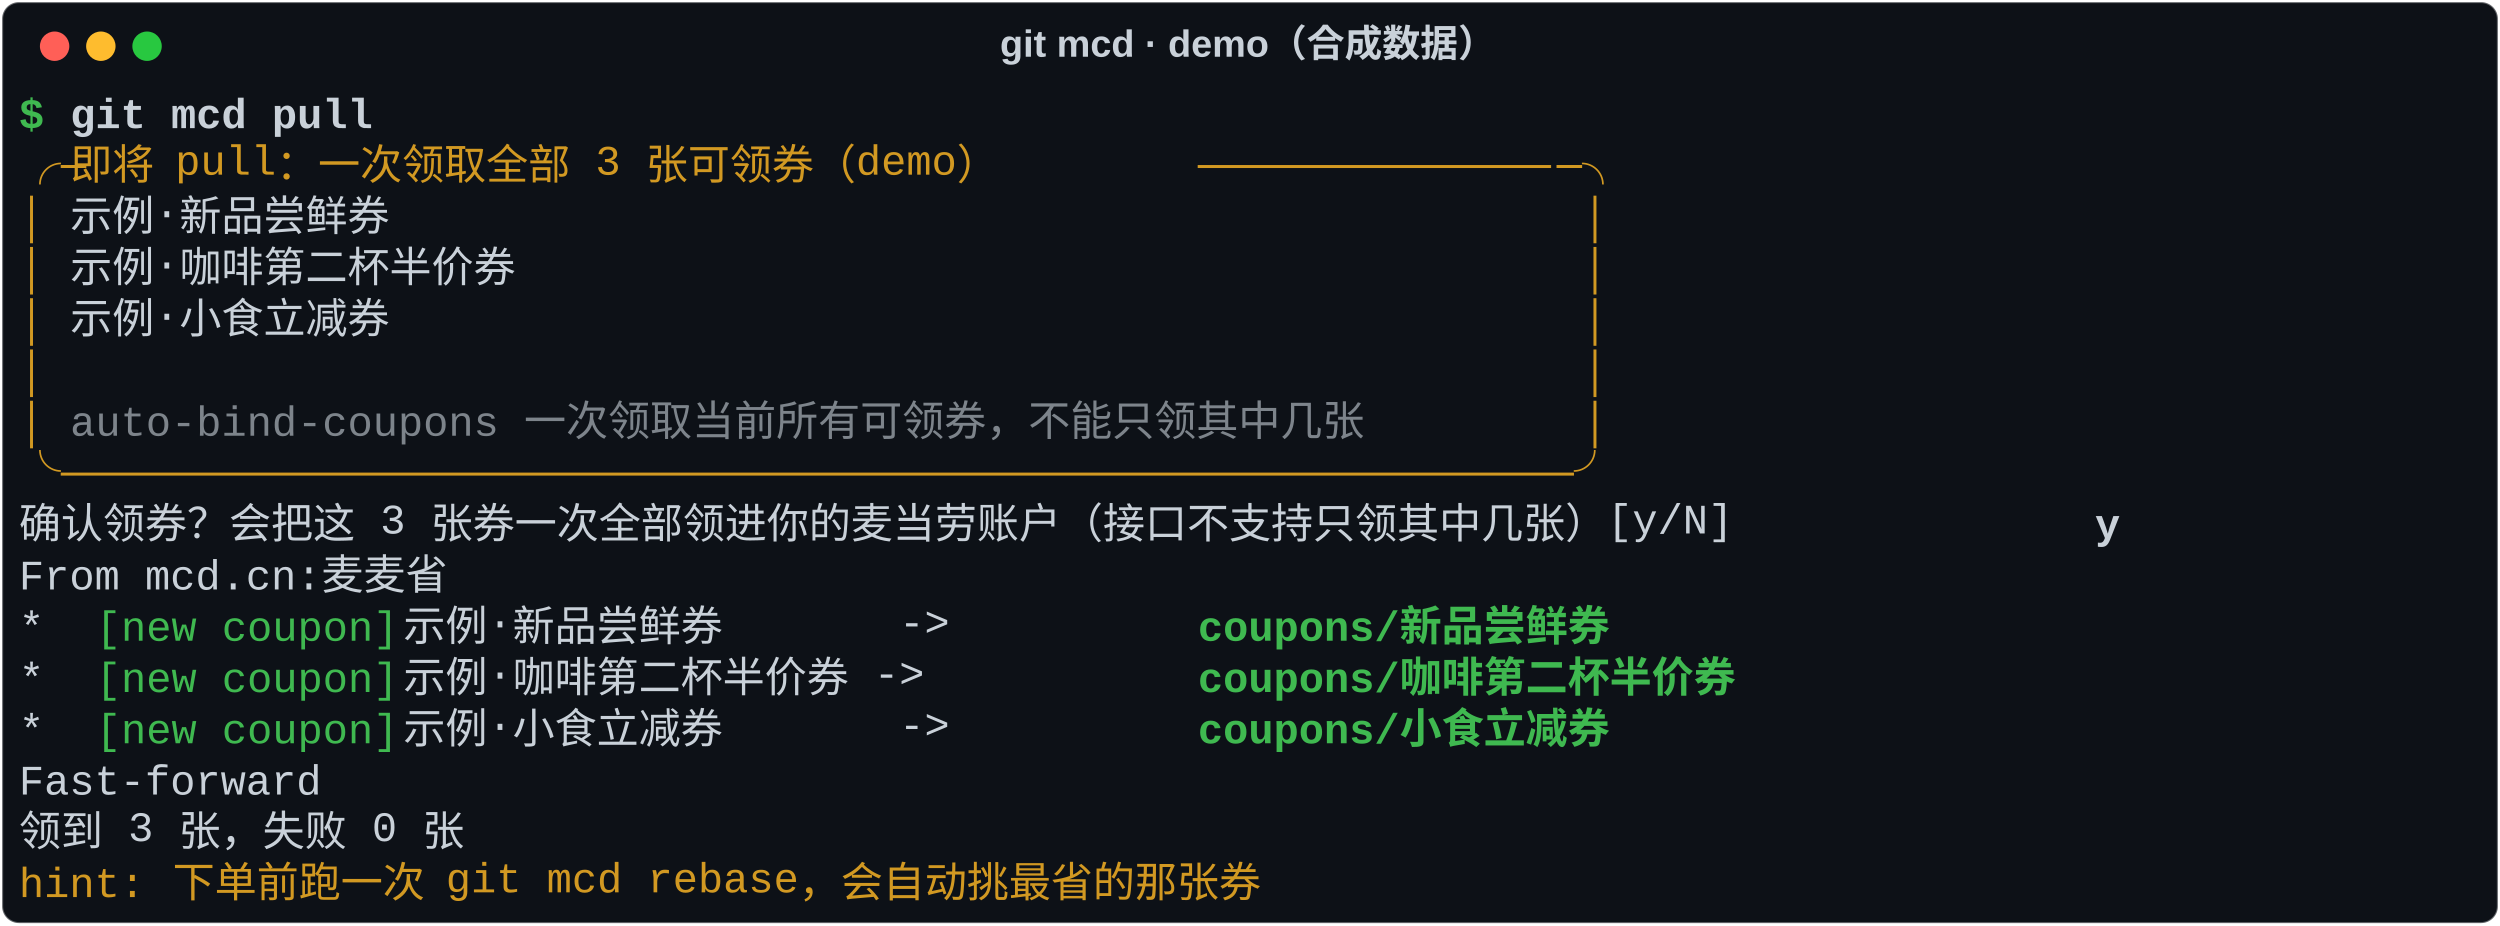
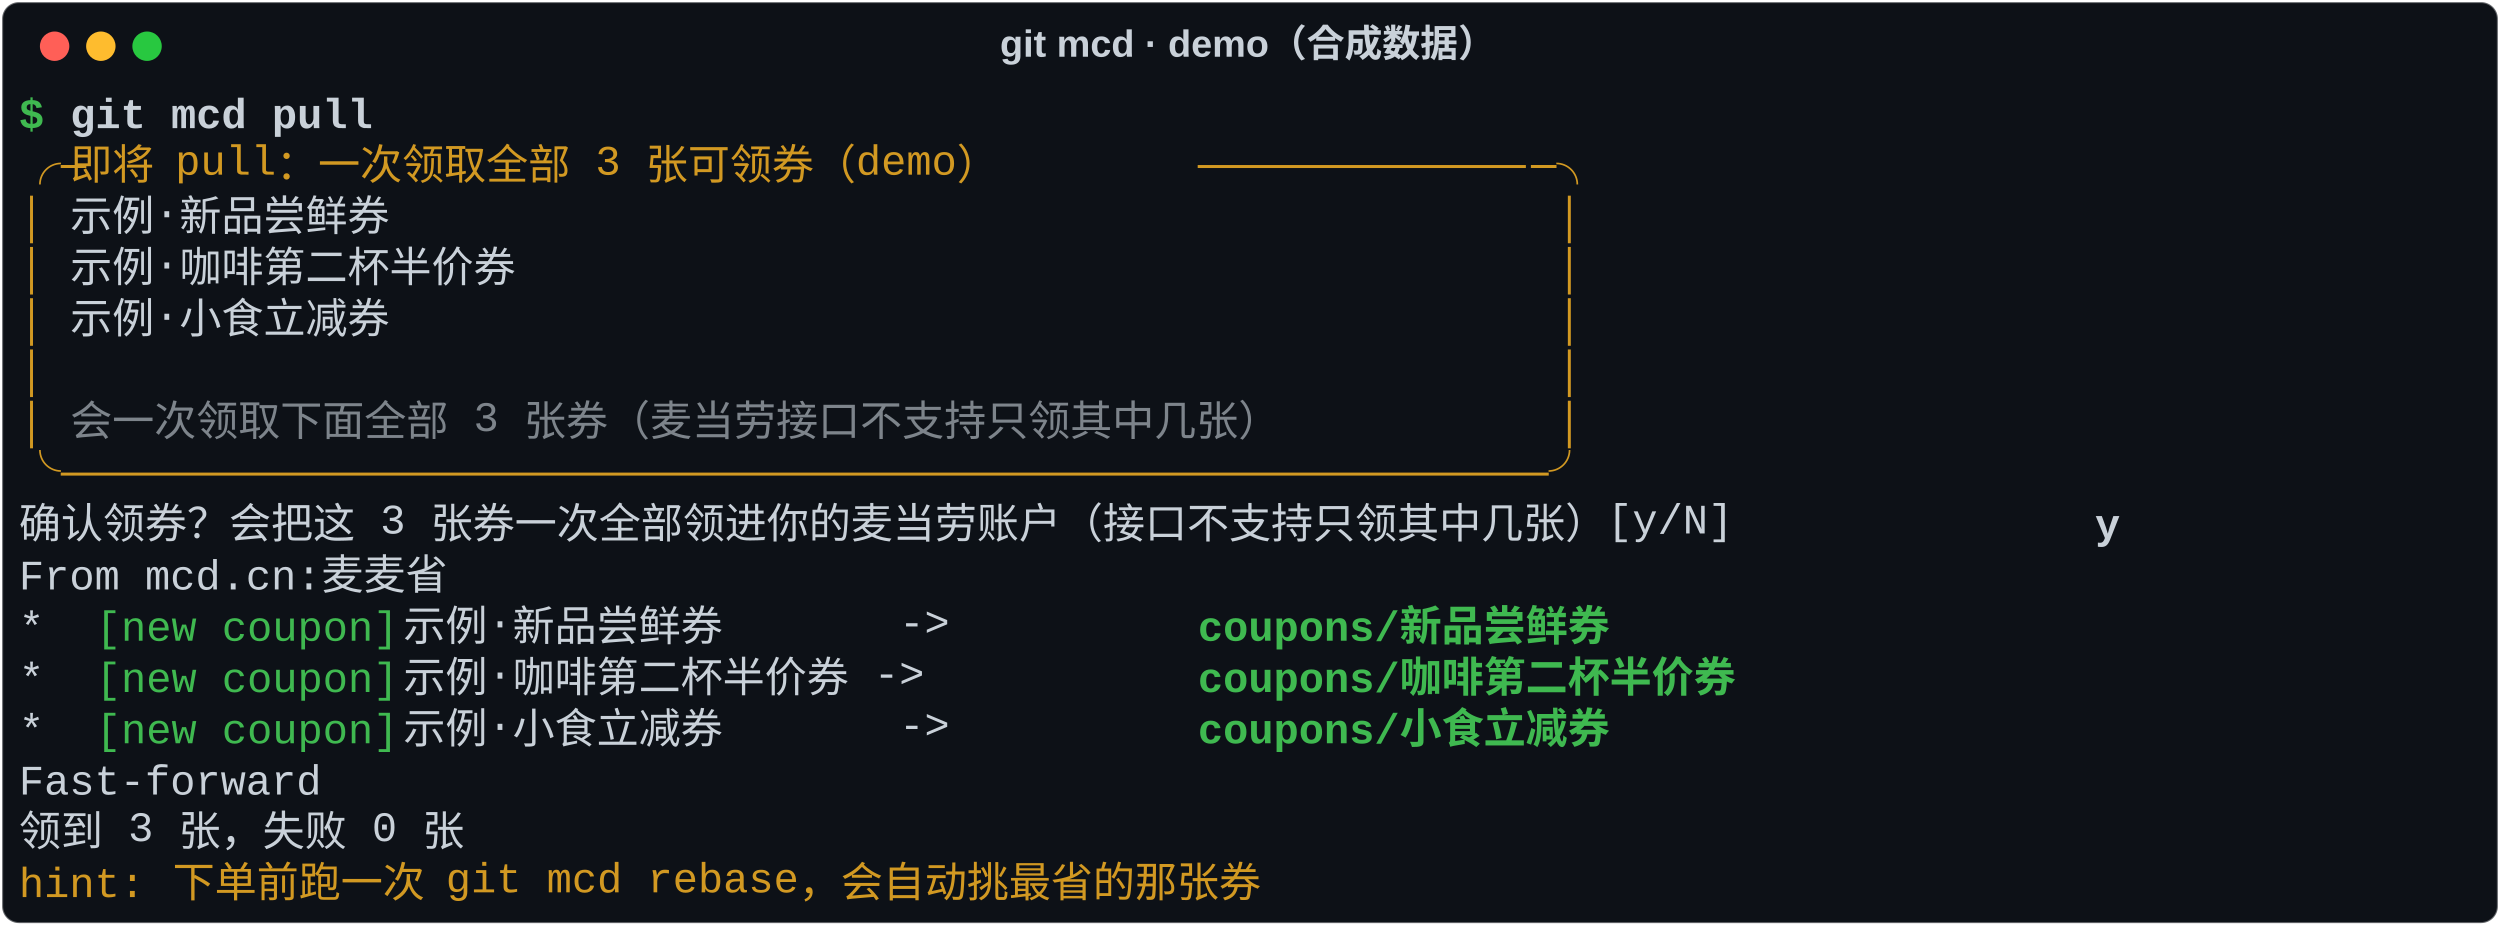
<svg xmlns="http://www.w3.org/2000/svg" class="rich-terminal" viewBox="0 0 1190 440.4">
  <style>

-     .terminal-2461777208-matrix {
+     .terminal-2081735150-matrix {
        font-family: "SFMono-Regular", Menlo, Consolas, "Liberation Mono", "Noto Sans Mono CJK SC", monospace;
        font-size: 20px;
        line-height: 24.4px;
        font-variant-east-asian: full-width;
    }

-     .terminal-2461777208-title {
+     .terminal-2081735150-title {
        font-size: 18px;
        font-weight: bold;
        font-family: arial;
    }

-     .terminal-2461777208-r1 { fill: #3fb950;font-weight: bold }
- .terminal-2461777208-r2 { fill: #c9d1d9;font-weight: bold }
- .terminal-2461777208-r3 { fill: #c9d1d9 }
- .terminal-2461777208-r4 { fill: #d29922 }
- .terminal-2461777208-r5 { fill: #7d848b }
- .terminal-2461777208-r6 { fill: #3fb950 }
+     .terminal-2081735150-r1 { fill: #3fb950;font-weight: bold }
+ .terminal-2081735150-r2 { fill: #c9d1d9;font-weight: bold }
+ .terminal-2081735150-r3 { fill: #c9d1d9 }
+ .terminal-2081735150-r4 { fill: #d29922 }
+ .terminal-2081735150-r5 { fill: #7d848b }
+ .terminal-2081735150-r6 { fill: #3fb950 }
    </style>
  <defs>
-     <clipPath id="terminal-2461777208-clip-terminal">
+     <clipPath id="terminal-2081735150-clip-terminal">
      <rect x="0" y="0" width="1170.2" height="389.4" />
    </clipPath>
-     <clipPath id="terminal-2461777208-line-0">
+     <clipPath id="terminal-2081735150-line-0">
      <rect x="0" y="1.5" width="1171.2" height="24.65" />
    </clipPath>
-     <clipPath id="terminal-2461777208-line-1">
+     <clipPath id="terminal-2081735150-line-1">
      <rect x="0" y="25.9" width="1171.2" height="24.65" />
    </clipPath>
-     <clipPath id="terminal-2461777208-line-2">
+     <clipPath id="terminal-2081735150-line-2">
      <rect x="0" y="50.3" width="1171.2" height="24.65" />
    </clipPath>
-     <clipPath id="terminal-2461777208-line-3">
+     <clipPath id="terminal-2081735150-line-3">
      <rect x="0" y="74.7" width="1171.2" height="24.65" />
    </clipPath>
-     <clipPath id="terminal-2461777208-line-4">
+     <clipPath id="terminal-2081735150-line-4">
      <rect x="0" y="99.1" width="1171.2" height="24.65" />
    </clipPath>
-     <clipPath id="terminal-2461777208-line-5">
+     <clipPath id="terminal-2081735150-line-5">
      <rect x="0" y="123.5" width="1171.2" height="24.65" />
    </clipPath>
-     <clipPath id="terminal-2461777208-line-6">
+     <clipPath id="terminal-2081735150-line-6">
      <rect x="0" y="147.9" width="1171.2" height="24.65" />
    </clipPath>
-     <clipPath id="terminal-2461777208-line-7">
+     <clipPath id="terminal-2081735150-line-7">
      <rect x="0" y="172.3" width="1171.2" height="24.65" />
    </clipPath>
-     <clipPath id="terminal-2461777208-line-8">
+     <clipPath id="terminal-2081735150-line-8">
      <rect x="0" y="196.7" width="1171.2" height="24.65" />
    </clipPath>
-     <clipPath id="terminal-2461777208-line-9">
+     <clipPath id="terminal-2081735150-line-9">
      <rect x="0" y="221.1" width="1171.2" height="24.65" />
    </clipPath>
-     <clipPath id="terminal-2461777208-line-10">
+     <clipPath id="terminal-2081735150-line-10">
      <rect x="0" y="245.5" width="1171.2" height="24.65" />
    </clipPath>
-     <clipPath id="terminal-2461777208-line-11">
+     <clipPath id="terminal-2081735150-line-11">
      <rect x="0" y="269.9" width="1171.2" height="24.65" />
    </clipPath>
-     <clipPath id="terminal-2461777208-line-12">
+     <clipPath id="terminal-2081735150-line-12">
      <rect x="0" y="294.3" width="1171.2" height="24.65" />
    </clipPath>
-     <clipPath id="terminal-2461777208-line-13">
+     <clipPath id="terminal-2081735150-line-13">
      <rect x="0" y="318.7" width="1171.2" height="24.65" />
    </clipPath>
-     <clipPath id="terminal-2461777208-line-14">
+     <clipPath id="terminal-2081735150-line-14">
      <rect x="0" y="343.1" width="1171.2" height="24.65" />
    </clipPath>
  </defs>
  <rect fill="#0d1117" stroke="rgba(255,255,255,0.35)" stroke-width="1" x="1" y="1" width="1188" height="438.4" rx="8" />
-   <text class="terminal-2461777208-title" fill="#c9d1d9" text-anchor="middle" x="594" y="27">git mcd · demo（合成数据）</text>
+   <text class="terminal-2081735150-title" fill="#c9d1d9" text-anchor="middle" x="594" y="27">git mcd · demo（合成数据）</text>
  <g transform="translate(26,22)">
    <circle cx="0" cy="0" r="7" fill="#ff5f57" />
    <circle cx="22" cy="0" r="7" fill="#febc2e" />
    <circle cx="44" cy="0" r="7" fill="#28c840" />
  </g>
-   <g transform="translate(9, 41)" clip-path="url(#terminal-2461777208-clip-terminal)">
-     <g class="terminal-2461777208-matrix">
-       <text class="terminal-2461777208-r1" x="0" y="20" textLength="24.4" clip-path="url(#terminal-2461777208-line-0)">$ </text>
-       <text class="terminal-2461777208-r2" x="24.4" y="20" textLength="146.4" clip-path="url(#terminal-2461777208-line-0)">git mcd pull</text>
-       <text class="terminal-2461777208-r3" x="1171.2" y="20" textLength="12.2" clip-path="url(#terminal-2461777208-line-0)">
+   <g transform="translate(9, 41)" clip-path="url(#terminal-2081735150-clip-terminal)">
+     <g class="terminal-2081735150-matrix">
+       <text class="terminal-2081735150-r1" x="0" y="20" textLength="24.4" clip-path="url(#terminal-2081735150-line-0)">$ </text>
+       <text class="terminal-2081735150-r2" x="24.4" y="20" textLength="146.4" clip-path="url(#terminal-2081735150-line-0)">git mcd pull</text>
+       <text class="terminal-2081735150-r3" x="1171.2" y="20" textLength="12.2" clip-path="url(#terminal-2081735150-line-0)">
</text>
-       <text class="terminal-2461777208-r4" x="0" y="44.4" textLength="24.4" clip-path="url(#terminal-2461777208-line-1)">╭─</text>
-       <text class="terminal-2461777208-r4" x="24.4" y="44.4" textLength="536.8" clip-path="url(#terminal-2461777208-line-1)"> 即将 pull：一次领取全部 3 张可领券（demo） </text>
-       <text class="terminal-2461777208-r4" x="561.2" y="44.4" textLength="170.8" clip-path="url(#terminal-2461777208-line-1)">──────────────</text>
-       <text class="terminal-2461777208-r4" x="732" y="44.4" textLength="24.4" clip-path="url(#terminal-2461777208-line-1)">─╮</text>
-       <text class="terminal-2461777208-r3" x="1171.2" y="44.4" textLength="12.2" clip-path="url(#terminal-2461777208-line-1)">
+       <text class="terminal-2081735150-r4" x="0" y="44.4" textLength="24.4" clip-path="url(#terminal-2081735150-line-1)">╭─</text>
+       <text class="terminal-2081735150-r4" x="24.4" y="44.4" textLength="536.8" clip-path="url(#terminal-2081735150-line-1)"> 即将 pull：一次领取全部 3 张可领券（demo） </text>
+       <text class="terminal-2081735150-r4" x="561.2" y="44.4" textLength="158.6" clip-path="url(#terminal-2081735150-line-1)">─────────────</text>
+       <text class="terminal-2081735150-r4" x="719.8" y="44.4" textLength="24.4" clip-path="url(#terminal-2081735150-line-1)">─╮</text>
+       <text class="terminal-2081735150-r3" x="1171.2" y="44.4" textLength="12.2" clip-path="url(#terminal-2081735150-line-1)">
</text>
-       <text class="terminal-2461777208-r4" x="0" y="68.8" textLength="12.2" clip-path="url(#terminal-2461777208-line-2)">│</text>
-       <text class="terminal-2461777208-r3" x="24.4" y="68.8" textLength="183.0" clip-path="url(#terminal-2461777208-line-2)">示例·新品尝鲜券</text>
-       <text class="terminal-2461777208-r4" x="744.2" y="68.8" textLength="12.2" clip-path="url(#terminal-2461777208-line-2)">│</text>
-       <text class="terminal-2461777208-r3" x="1171.2" y="68.8" textLength="12.2" clip-path="url(#terminal-2461777208-line-2)">
+       <text class="terminal-2081735150-r4" x="0" y="68.8" textLength="12.2" clip-path="url(#terminal-2081735150-line-2)">│</text>
+       <text class="terminal-2081735150-r3" x="24.4" y="68.8" textLength="183.0" clip-path="url(#terminal-2081735150-line-2)">示例·新品尝鲜券</text>
+       <text class="terminal-2081735150-r4" x="732" y="68.8" textLength="12.2" clip-path="url(#terminal-2081735150-line-2)">│</text>
+       <text class="terminal-2081735150-r3" x="1171.2" y="68.8" textLength="12.2" clip-path="url(#terminal-2081735150-line-2)">
</text>
-       <text class="terminal-2461777208-r4" x="0" y="93.2" textLength="12.2" clip-path="url(#terminal-2461777208-line-3)">│</text>
-       <text class="terminal-2461777208-r3" x="24.4" y="93.2" textLength="256.2" clip-path="url(#terminal-2461777208-line-3)">示例·咖啡第二杯半价券</text>
-       <text class="terminal-2461777208-r4" x="744.2" y="93.2" textLength="12.2" clip-path="url(#terminal-2461777208-line-3)">│</text>
-       <text class="terminal-2461777208-r3" x="1171.2" y="93.2" textLength="12.2" clip-path="url(#terminal-2461777208-line-3)">
+       <text class="terminal-2081735150-r4" x="0" y="93.2" textLength="12.2" clip-path="url(#terminal-2081735150-line-3)">│</text>
+       <text class="terminal-2081735150-r3" x="24.4" y="93.2" textLength="256.2" clip-path="url(#terminal-2081735150-line-3)">示例·咖啡第二杯半价券</text>
+       <text class="terminal-2081735150-r4" x="732" y="93.2" textLength="12.2" clip-path="url(#terminal-2081735150-line-3)">│</text>
+       <text class="terminal-2081735150-r3" x="1171.2" y="93.2" textLength="12.2" clip-path="url(#terminal-2081735150-line-3)">
</text>
-       <text class="terminal-2461777208-r4" x="0" y="117.6" textLength="12.2" clip-path="url(#terminal-2461777208-line-4)">│</text>
-       <text class="terminal-2461777208-r3" x="24.4" y="117.6" textLength="183.0" clip-path="url(#terminal-2461777208-line-4)">示例·小食立减券</text>
-       <text class="terminal-2461777208-r4" x="744.2" y="117.6" textLength="12.2" clip-path="url(#terminal-2461777208-line-4)">│</text>
-       <text class="terminal-2461777208-r3" x="1171.2" y="117.6" textLength="12.2" clip-path="url(#terminal-2461777208-line-4)">
+       <text class="terminal-2081735150-r4" x="0" y="117.6" textLength="12.2" clip-path="url(#terminal-2081735150-line-4)">│</text>
+       <text class="terminal-2081735150-r3" x="24.4" y="117.6" textLength="183.0" clip-path="url(#terminal-2081735150-line-4)">示例·小食立减券</text>
+       <text class="terminal-2081735150-r4" x="732" y="117.6" textLength="12.2" clip-path="url(#terminal-2081735150-line-4)">│</text>
+       <text class="terminal-2081735150-r3" x="1171.2" y="117.6" textLength="12.2" clip-path="url(#terminal-2081735150-line-4)">
</text>
-       <text class="terminal-2461777208-r4" x="0" y="142" textLength="12.2" clip-path="url(#terminal-2461777208-line-5)">│</text>
-       <text class="terminal-2461777208-r4" x="744.2" y="142" textLength="12.2" clip-path="url(#terminal-2461777208-line-5)">│</text>
-       <text class="terminal-2461777208-r3" x="1171.2" y="142" textLength="12.2" clip-path="url(#terminal-2461777208-line-5)">
+       <text class="terminal-2081735150-r4" x="0" y="142" textLength="12.2" clip-path="url(#terminal-2081735150-line-5)">│</text>
+       <text class="terminal-2081735150-r4" x="732" y="142" textLength="12.2" clip-path="url(#terminal-2081735150-line-5)">│</text>
+       <text class="terminal-2081735150-r3" x="1171.2" y="142" textLength="12.2" clip-path="url(#terminal-2081735150-line-5)">
</text>
-       <text class="terminal-2461777208-r4" x="0" y="166.4" textLength="12.2" clip-path="url(#terminal-2461777208-line-6)">│</text>
-       <text class="terminal-2461777208-r5" x="24.4" y="166.4" textLength="707.6" clip-path="url(#terminal-2461777208-line-6)">auto-bind-coupons 一次领取当前所有可领券，不能只领其中几张</text>
-       <text class="terminal-2461777208-r4" x="744.2" y="166.4" textLength="12.2" clip-path="url(#terminal-2461777208-line-6)">│</text>
-       <text class="terminal-2461777208-r3" x="1171.2" y="166.4" textLength="12.2" clip-path="url(#terminal-2461777208-line-6)">
+       <text class="terminal-2081735150-r4" x="0" y="166.4" textLength="12.2" clip-path="url(#terminal-2081735150-line-6)">│</text>
+       <text class="terminal-2081735150-r5" x="24.4" y="166.4" textLength="695.4" clip-path="url(#terminal-2081735150-line-6)">会一次领取下面全部 3 张券（麦当劳接口不支持只领其中几张）</text>
+       <text class="terminal-2081735150-r4" x="732" y="166.4" textLength="12.2" clip-path="url(#terminal-2081735150-line-6)">│</text>
+       <text class="terminal-2081735150-r3" x="1171.2" y="166.4" textLength="12.2" clip-path="url(#terminal-2081735150-line-6)">
</text>
-       <text class="terminal-2461777208-r4" x="0" y="190.8" textLength="756.4" clip-path="url(#terminal-2461777208-line-7)">╰────────────────────────────────────────────────────────────╯</text>
-       <text class="terminal-2461777208-r3" x="1171.2" y="190.8" textLength="12.2" clip-path="url(#terminal-2461777208-line-7)">
+       <text class="terminal-2081735150-r4" x="0" y="190.8" textLength="744.2" clip-path="url(#terminal-2081735150-line-7)">╰───────────────────────────────────────────────────────────╯</text>
+       <text class="terminal-2081735150-r3" x="1171.2" y="190.8" textLength="12.2" clip-path="url(#terminal-2081735150-line-7)">
</text>
-       <text class="terminal-2461777208-r3" x="0" y="215.2" textLength="988.2" clip-path="url(#terminal-2461777208-line-8)">确认领券？会把这 3 张券一次全部领进你的麦当劳账户（接口不支持只领其中几张）[y/N] </text>
-       <text class="terminal-2461777208-r2" x="988.2" y="215.2" textLength="12.2" clip-path="url(#terminal-2461777208-line-8)">y</text>
-       <text class="terminal-2461777208-r3" x="1171.2" y="215.2" textLength="12.2" clip-path="url(#terminal-2461777208-line-8)">
+       <text class="terminal-2081735150-r3" x="0" y="215.2" textLength="988.2" clip-path="url(#terminal-2081735150-line-8)">确认领券？会把这 3 张券一次全部领进你的麦当劳账户（接口不支持只领其中几张）[y/N] </text>
+       <text class="terminal-2081735150-r2" x="988.2" y="215.2" textLength="12.2" clip-path="url(#terminal-2081735150-line-8)">y</text>
+       <text class="terminal-2081735150-r3" x="1171.2" y="215.2" textLength="12.2" clip-path="url(#terminal-2081735150-line-8)">
</text>
-       <text class="terminal-2461777208-r3" x="0" y="239.6" textLength="219.6" clip-path="url(#terminal-2461777208-line-9)">From mcd.cn:麦麦省</text>
-       <text class="terminal-2461777208-r3" x="1171.2" y="239.6" textLength="12.2" clip-path="url(#terminal-2461777208-line-9)">
+       <text class="terminal-2081735150-r3" x="0" y="239.6" textLength="219.6" clip-path="url(#terminal-2081735150-line-9)">From mcd.cn:麦麦省</text>
+       <text class="terminal-2081735150-r3" x="1171.2" y="239.6" textLength="12.2" clip-path="url(#terminal-2081735150-line-9)">
</text>
-       <text class="terminal-2461777208-r3" x="0" y="264" textLength="36.6" clip-path="url(#terminal-2461777208-line-10)"> * </text>
-       <text class="terminal-2461777208-r6" x="36.6" y="264" textLength="146.4" clip-path="url(#terminal-2461777208-line-10)">[new coupon]</text>
-       <text class="terminal-2461777208-r3" x="183" y="264" textLength="378.2" clip-path="url(#terminal-2461777208-line-10)">      示例·新品尝鲜券       -&gt; </text>
-       <text class="terminal-2461777208-r1" x="561.2" y="264" textLength="219.6" clip-path="url(#terminal-2461777208-line-10)">coupons/新品尝鲜券</text>
-       <text class="terminal-2461777208-r3" x="1171.2" y="264" textLength="12.2" clip-path="url(#terminal-2461777208-line-10)">
+       <text class="terminal-2081735150-r3" x="0" y="264" textLength="36.6" clip-path="url(#terminal-2081735150-line-10)"> * </text>
+       <text class="terminal-2081735150-r6" x="36.6" y="264" textLength="146.4" clip-path="url(#terminal-2081735150-line-10)">[new coupon]</text>
+       <text class="terminal-2081735150-r3" x="183" y="264" textLength="378.2" clip-path="url(#terminal-2081735150-line-10)">      示例·新品尝鲜券       -&gt; </text>
+       <text class="terminal-2081735150-r1" x="561.2" y="264" textLength="219.6" clip-path="url(#terminal-2081735150-line-10)">coupons/新品尝鲜券</text>
+       <text class="terminal-2081735150-r3" x="1171.2" y="264" textLength="12.2" clip-path="url(#terminal-2081735150-line-10)">
</text>
-       <text class="terminal-2461777208-r3" x="0" y="288.4" textLength="36.6" clip-path="url(#terminal-2461777208-line-11)"> * </text>
-       <text class="terminal-2461777208-r6" x="36.6" y="288.4" textLength="146.4" clip-path="url(#terminal-2461777208-line-11)">[new coupon]</text>
-       <text class="terminal-2461777208-r3" x="183" y="288.4" textLength="378.2" clip-path="url(#terminal-2461777208-line-11)">      示例·咖啡第二杯半价券 -&gt; </text>
-       <text class="terminal-2461777208-r1" x="561.2" y="288.4" textLength="292.8" clip-path="url(#terminal-2461777208-line-11)">coupons/咖啡第二杯半价券</text>
-       <text class="terminal-2461777208-r3" x="1171.2" y="288.4" textLength="12.2" clip-path="url(#terminal-2461777208-line-11)">
+       <text class="terminal-2081735150-r3" x="0" y="288.4" textLength="36.6" clip-path="url(#terminal-2081735150-line-11)"> * </text>
+       <text class="terminal-2081735150-r6" x="36.6" y="288.4" textLength="146.4" clip-path="url(#terminal-2081735150-line-11)">[new coupon]</text>
+       <text class="terminal-2081735150-r3" x="183" y="288.4" textLength="378.2" clip-path="url(#terminal-2081735150-line-11)">      示例·咖啡第二杯半价券 -&gt; </text>
+       <text class="terminal-2081735150-r1" x="561.2" y="288.4" textLength="292.8" clip-path="url(#terminal-2081735150-line-11)">coupons/咖啡第二杯半价券</text>
+       <text class="terminal-2081735150-r3" x="1171.2" y="288.4" textLength="12.2" clip-path="url(#terminal-2081735150-line-11)">
</text>
-       <text class="terminal-2461777208-r3" x="0" y="312.8" textLength="36.6" clip-path="url(#terminal-2461777208-line-12)"> * </text>
-       <text class="terminal-2461777208-r6" x="36.6" y="312.8" textLength="146.4" clip-path="url(#terminal-2461777208-line-12)">[new coupon]</text>
-       <text class="terminal-2461777208-r3" x="183" y="312.8" textLength="378.2" clip-path="url(#terminal-2461777208-line-12)">      示例·小食立减券       -&gt; </text>
-       <text class="terminal-2461777208-r1" x="561.2" y="312.8" textLength="219.6" clip-path="url(#terminal-2461777208-line-12)">coupons/小食立减券</text>
-       <text class="terminal-2461777208-r3" x="1171.2" y="312.8" textLength="12.2" clip-path="url(#terminal-2461777208-line-12)">
+       <text class="terminal-2081735150-r3" x="0" y="312.8" textLength="36.6" clip-path="url(#terminal-2081735150-line-12)"> * </text>
+       <text class="terminal-2081735150-r6" x="36.6" y="312.8" textLength="146.4" clip-path="url(#terminal-2081735150-line-12)">[new coupon]</text>
+       <text class="terminal-2081735150-r3" x="183" y="312.8" textLength="378.2" clip-path="url(#terminal-2081735150-line-12)">      示例·小食立减券       -&gt; </text>
+       <text class="terminal-2081735150-r1" x="561.2" y="312.8" textLength="219.6" clip-path="url(#terminal-2081735150-line-12)">coupons/小食立减券</text>
+       <text class="terminal-2081735150-r3" x="1171.2" y="312.8" textLength="12.2" clip-path="url(#terminal-2081735150-line-12)">
</text>
-       <text class="terminal-2461777208-r3" x="0" y="337.2" textLength="146.4" clip-path="url(#terminal-2461777208-line-13)">Fast-forward</text>
-       <text class="terminal-2461777208-r3" x="1171.2" y="337.2" textLength="12.2" clip-path="url(#terminal-2461777208-line-13)">
+       <text class="terminal-2081735150-r3" x="0" y="337.2" textLength="146.4" clip-path="url(#terminal-2081735150-line-13)">Fast-forward</text>
+       <text class="terminal-2081735150-r3" x="1171.2" y="337.2" textLength="12.2" clip-path="url(#terminal-2081735150-line-13)">
</text>
-       <text class="terminal-2461777208-r3" x="0" y="361.6" textLength="256.2" clip-path="url(#terminal-2461777208-line-14)"> 领到 3 张，失败 0 张</text>
-       <text class="terminal-2461777208-r3" x="1171.2" y="361.6" textLength="12.2" clip-path="url(#terminal-2461777208-line-14)">
+       <text class="terminal-2081735150-r3" x="0" y="361.6" textLength="256.2" clip-path="url(#terminal-2081735150-line-14)"> 领到 3 张，失败 0 张</text>
+       <text class="terminal-2081735150-r3" x="1171.2" y="361.6" textLength="12.2" clip-path="url(#terminal-2081735150-line-14)">
</text>
-       <text class="terminal-2461777208-r4" x="0" y="386" textLength="73.2" clip-path="url(#terminal-2461777208-line-15)">hint: </text>
-       <text class="terminal-2461777208-r4" x="73.2" y="386" textLength="597.8" clip-path="url(#terminal-2461777208-line-15)">下单前跑一次 git mcd rebase，会自动挑最省的那张券</text>
-       <text class="terminal-2461777208-r3" x="1171.2" y="386" textLength="12.2" clip-path="url(#terminal-2461777208-line-15)">
+       <text class="terminal-2081735150-r4" x="0" y="386" textLength="73.2" clip-path="url(#terminal-2081735150-line-15)">hint: </text>
+       <text class="terminal-2081735150-r4" x="73.2" y="386" textLength="597.8" clip-path="url(#terminal-2081735150-line-15)">下单前跑一次 git mcd rebase，会自动挑最省的那张券</text>
+       <text class="terminal-2081735150-r3" x="1171.2" y="386" textLength="12.2" clip-path="url(#terminal-2081735150-line-15)">
</text>
    </g>
  </g>
</svg>
